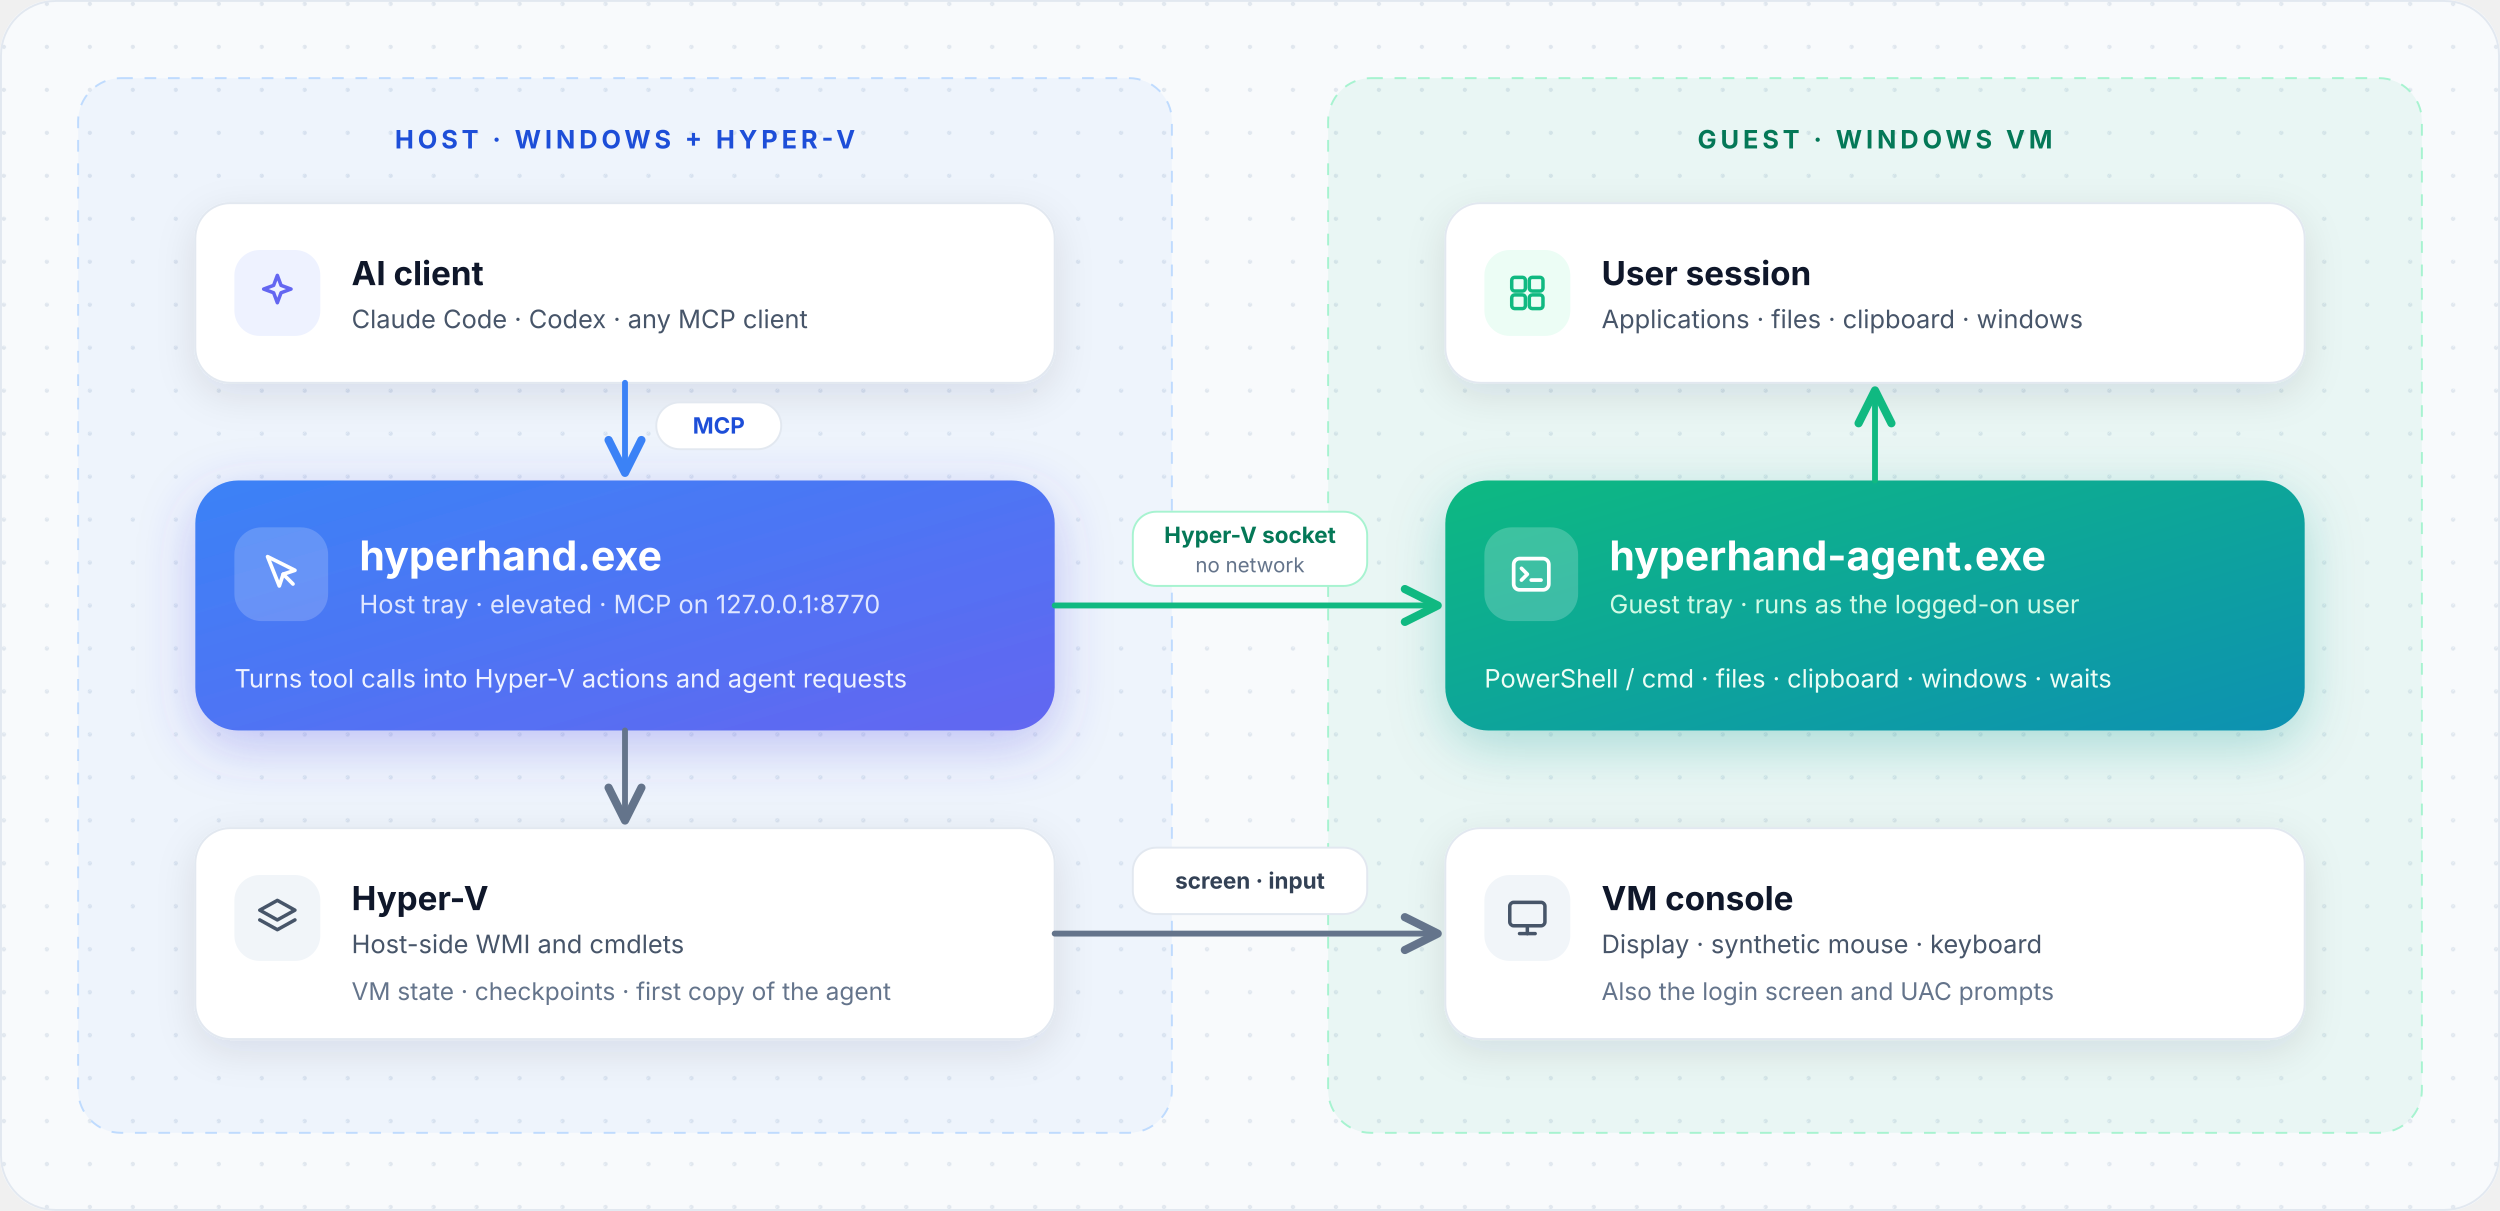
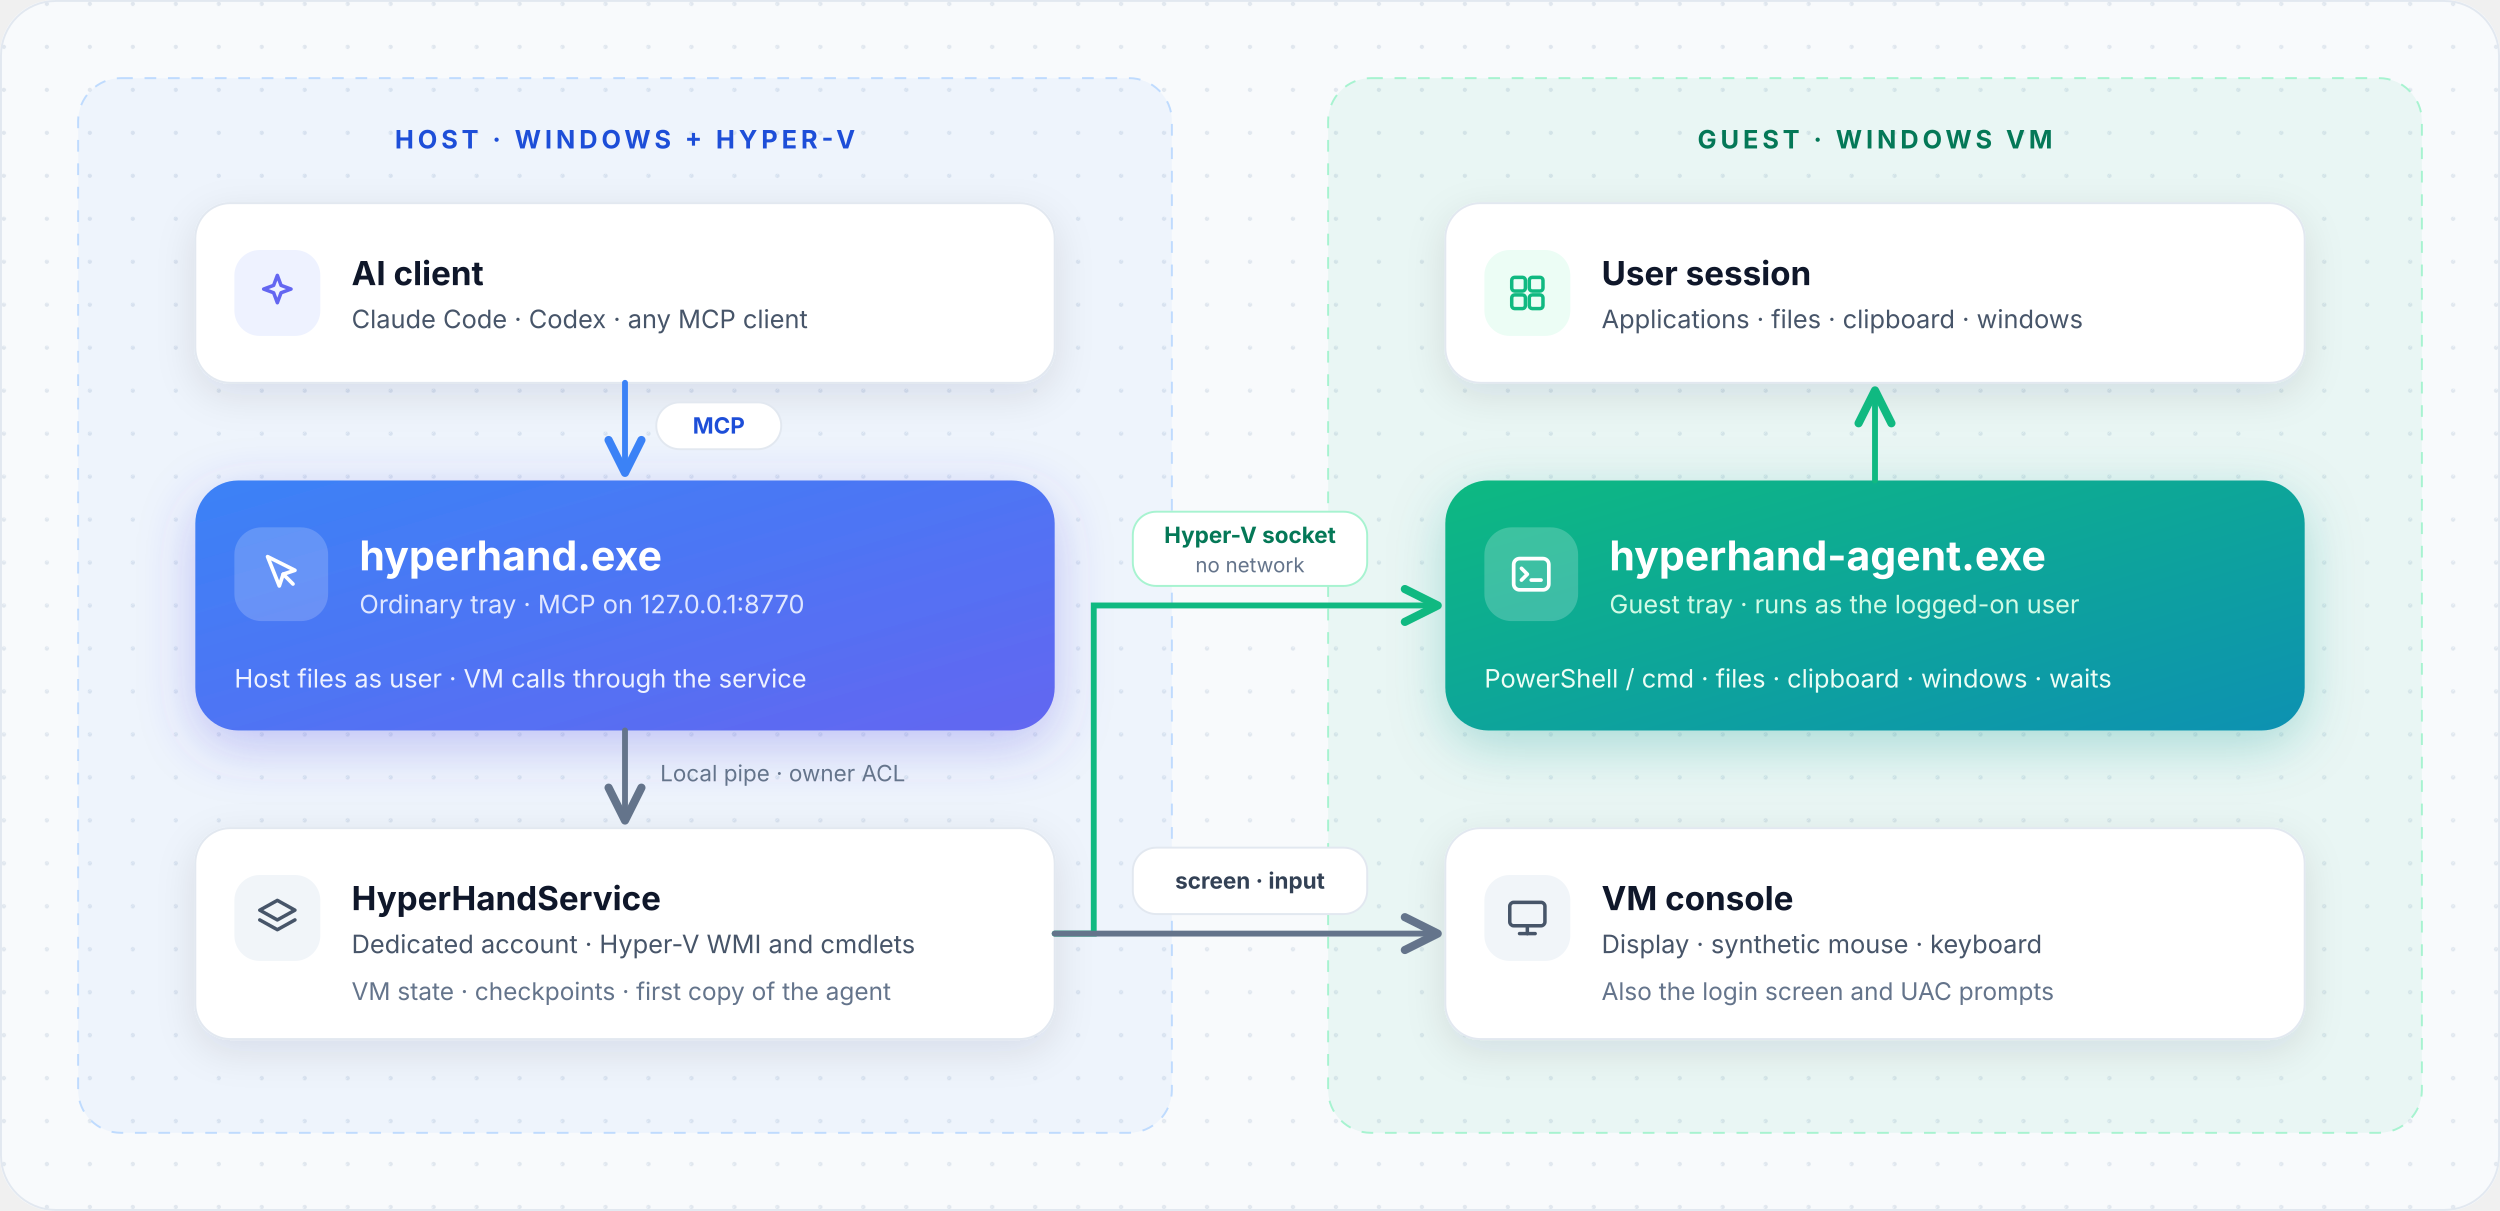
<svg xmlns="http://www.w3.org/2000/svg" viewBox="0 0 1280 620" width="1280" height="620" font-family="'Segoe UI', Inter, system-ui, -apple-system, Helvetica, Arial, sans-serif">
  <defs>
    <pattern id="dots" width="22" height="22" patternUnits="userSpaceOnUse">
      <circle cx="2" cy="2" r="1.1" fill="#cbd5e1" />
    </pattern>
    <linearGradient id="hero" x1="0" y1="0" x2="1" y2="1">
      <stop offset="0" stop-color="#3b82f6" />
      <stop offset="1" stop-color="#6366f1" />
    </linearGradient>
    <linearGradient id="agent" x1="0" y1="0" x2="1" y2="1">
      <stop offset="0" stop-color="#10b981" />
      <stop offset="1" stop-color="#0891b2" />
    </linearGradient>
    <filter id="soft" x="-20%" y="-20%" width="140%" height="160%">
      <feDropShadow dx="0" dy="6" stdDeviation="10" flood-color="#0f172a" flood-opacity="0.10" />
    </filter>
    <filter id="glow" x="-30%" y="-30%" width="160%" height="180%">
      <feDropShadow dx="0" dy="8" stdDeviation="14" flood-color="#4f46e5" flood-opacity="0.30" />
    </filter>
    <filter id="glowG" x="-30%" y="-30%" width="160%" height="180%">
      <feDropShadow dx="0" dy="8" stdDeviation="14" flood-color="#0d9488" flood-opacity="0.28" />
    </filter>
    <marker id="tipB" viewBox="0 0 10 10" refX="8" refY="5" markerWidth="7" markerHeight="7" orient="auto">
      <path d="M1,1 L9,5 L1,9" fill="none" stroke="#3b82f6" stroke-width="2" stroke-linecap="round" stroke-linejoin="round" />
    </marker>
    <marker id="tipG" viewBox="0 0 10 10" refX="8" refY="5" markerWidth="7" markerHeight="7" orient="auto">
      <path d="M1,1 L9,5 L1,9" fill="none" stroke="#10b981" stroke-width="2" stroke-linecap="round" stroke-linejoin="round" />
    </marker>
    <marker id="tipS" viewBox="0 0 10 10" refX="8" refY="5" markerWidth="7" markerHeight="7" orient="auto">
      <path d="M1,1 L9,5 L1,9" fill="none" stroke="#64748b" stroke-width="2" stroke-linecap="round" stroke-linejoin="round" />
    </marker>
  </defs>
  <rect width="1280" height="620" rx="28" fill="#f8fafc" />
  <rect width="1280" height="620" rx="28" fill="url(#dots)" opacity="0.55" />
  <rect x="0.5" y="0.5" width="1279" height="619" rx="28" fill="none" stroke="#e2e8f0" />
  <rect x="40" y="40" width="560" height="540" rx="22" fill="#3b82f6" fill-opacity="0.05" stroke="#bfdbfe" stroke-dasharray="6 6" />
  <text x="320" y="76" text-anchor="middle" font-size="13" font-weight="700" letter-spacing="2" fill="#1d4ed8">HOST · WINDOWS + HYPER-V</text>
  <rect x="680" y="40" width="560" height="540" rx="22" fill="#10b981" fill-opacity="0.06" stroke="#a7f3d0" stroke-dasharray="6 6" />
  <text x="960" y="76" text-anchor="middle" font-size="13" font-weight="700" letter-spacing="2" fill="#047857">GUEST · WINDOWS VM</text>
  <g filter="url(#soft)">
    <rect x="100" y="104" width="440" height="92" rx="18" fill="#ffffff" stroke="#e2e8f0" />
  </g>
  <rect x="120" y="128" width="44" height="44" rx="13" fill="#eef2ff" />
  <g transform="translate(130,138)" fill="none" stroke="#6366f1" stroke-width="1.8" stroke-linecap="round" stroke-linejoin="round">
    <path d="M12 3l1.9 5.1L19 10l-5.1 1.9L12 17l-1.9-5.1L5 10l5.1-1.9z" />
  </g>
  <text x="180" y="146" font-size="17" font-weight="650" fill="#0f172a">AI client</text>
  <text x="180" y="168" font-size="13" fill="#475569">Claude Code · Codex · any MCP client</text>
  <g filter="url(#soft)">
    <rect x="740" y="104" width="440" height="92" rx="18" fill="#ffffff" stroke="#e2e8f0" />
  </g>
  <rect x="760" y="128" width="44" height="44" rx="13" fill="#ecfdf5" />
  <g transform="translate(770,138)" fill="none" stroke="#10b981" stroke-width="1.8" stroke-linecap="round" stroke-linejoin="round">
    <rect x="4" y="4" width="7" height="7" rx="1.5" />
    <rect x="13" y="4" width="7" height="7" rx="1.5" />
    <rect x="4" y="13" width="7" height="7" rx="1.5" />
    <rect x="13" y="13" width="7" height="7" rx="1.5" />
  </g>
  <text x="820" y="146" font-size="17" font-weight="650" fill="#0f172a">User session</text>
  <text x="820" y="168" font-size="13" fill="#475569">Applications · files · clipboard · windows</text>
  <g filter="url(#glow)">
    <rect x="100" y="246" width="440" height="128" rx="22" fill="url(#hero)" />
  </g>
  <rect x="120" y="270" width="48" height="48" rx="14" fill="#ffffff" fill-opacity="0.18" />
  <g transform="translate(132,282)" fill="none" stroke="#ffffff" stroke-width="1.9" stroke-linecap="round" stroke-linejoin="round">
    <path d="M5 3l14 7-6 2-2 6z" />
    <path d="M13 12l5 5" />
  </g>
  <text x="184" y="292" font-size="21" font-weight="700" fill="#ffffff">hyperhand.exe</text>
-   <text x="184" y="314" font-size="13" fill="#e0e7ff">Host tray · elevated · MCP on 127.0.0.1:8770</text>
-   <text x="120" y="352" font-size="13" fill="#eef2ff">Turns tool calls into Hyper-V actions and agent requests</text>
+   <text x="184" y="314" font-size="13" fill="#e0e7ff">Ordinary tray · MCP on 127.0.0.1:8770</text>
+   <text x="120" y="352" font-size="13" fill="#eef2ff">Host files as user · VM calls through the service</text>
  <g filter="url(#glowG)">
    <rect x="740" y="246" width="440" height="128" rx="22" fill="url(#agent)" />
  </g>
  <rect x="760" y="270" width="48" height="48" rx="14" fill="#ffffff" fill-opacity="0.2" />
  <g transform="translate(772,282)" fill="none" stroke="#ffffff" stroke-width="1.9" stroke-linecap="round" stroke-linejoin="round">
    <rect x="3" y="4" width="18" height="16" rx="3" />
    <path d="M7 9l3 3-3 3" />
    <path d="M12 15h5" />
  </g>
  <text x="824" y="292" font-size="21" font-weight="700" fill="#ffffff">hyperhand-agent.exe</text>
  <text x="824" y="314" font-size="13" fill="#d1fae5">Guest tray · runs as the logged-on user</text>
  <text x="760" y="352" font-size="13" fill="#ecfdf5">PowerShell / cmd · files · clipboard · windows · waits</text>
  <g filter="url(#soft)">
    <rect x="100" y="424" width="440" height="108" rx="18" fill="#ffffff" stroke="#e2e8f0" />
  </g>
  <rect x="120" y="448" width="44" height="44" rx="13" fill="#f1f5f9" />
  <g transform="translate(130,458)" fill="none" stroke="#475569" stroke-width="1.8" stroke-linecap="round" stroke-linejoin="round">
    <path d="M12 3l9 5-9 5-9-5z" />
    <path d="M3 13l9 5 9-5" />
  </g>
-   <text x="180" y="466" font-size="17" font-weight="650" fill="#0f172a">Hyper-V</text>
-   <text x="180" y="488" font-size="13" fill="#475569">Host-side WMI and cmdlets</text>
+   <text x="180" y="466" font-size="17" font-weight="650" fill="#0f172a">HyperHandService</text>
+   <text x="180" y="488" font-size="13" fill="#475569">Dedicated account · Hyper-V WMI and cmdlets</text>
  <text x="180" y="512" font-size="12.5" fill="#64748b">VM state · checkpoints · first copy of the agent</text>
  <g filter="url(#soft)">
    <rect x="740" y="424" width="440" height="108" rx="18" fill="#ffffff" stroke="#e2e8f0" />
  </g>
  <rect x="760" y="448" width="44" height="44" rx="13" fill="#f1f5f9" />
  <g transform="translate(770,458)" fill="none" stroke="#475569" stroke-width="1.8" stroke-linecap="round" stroke-linejoin="round">
    <rect x="3" y="4" width="18" height="12" rx="2" />
    <path d="M8 20h8" />
    <path d="M12 16v4" />
  </g>
  <text x="820" y="466" font-size="17" font-weight="650" fill="#0f172a">VM console</text>
  <text x="820" y="488" font-size="13" fill="#475569">Display · synthetic mouse · keyboard</text>
  <text x="820" y="512" font-size="12.5" fill="#64748b">Also the login screen and UAC prompts</text>
  <path d="M320 196 L320 240" stroke="#3b82f6" stroke-width="3" stroke-linecap="round" marker-end="url(#tipB)" />
  <rect x="336" y="206" width="64" height="24" rx="12" fill="#ffffff" stroke="#e2e8f0" />
  <text x="368" y="222" text-anchor="middle" font-size="11.5" font-weight="650" fill="#1d4ed8">MCP</text>
  <path d="M320 374 L320 418" stroke="#64748b" stroke-width="3" stroke-linecap="round" marker-end="url(#tipS)" />
+   <text x="338" y="400" font-size="11.5" fill="#64748b">Local pipe · owner ACL</text>
  <path d="M960 246 L960 202" stroke="#10b981" stroke-width="3" stroke-linecap="round" marker-end="url(#tipG)" />
-   <path d="M540 310 L734 310" stroke="#10b981" stroke-width="3" stroke-linecap="round" marker-end="url(#tipG)" />
+   <path d="M540 478 L560 478 L560 310 L734 310" stroke="#10b981" stroke-width="3" stroke-linecap="round" fill="none" marker-end="url(#tipG)" />
  <rect x="580" y="262" width="120" height="38" rx="12" fill="#ffffff" stroke="#a7f3d0" />
  <text x="640" y="278" text-anchor="middle" font-size="11.5" font-weight="650" fill="#047857">Hyper-V socket</text>
  <text x="640" y="293" text-anchor="middle" font-size="10.5" fill="#64748b">no network</text>
  <path d="M540 478 L734 478" stroke="#64748b" stroke-width="3" stroke-linecap="round" marker-end="url(#tipS)" />
  <rect x="580" y="434" width="120" height="34" rx="12" fill="#ffffff" stroke="#e2e8f0" />
  <text x="640" y="455" text-anchor="middle" font-size="11.5" font-weight="650" fill="#334155">screen · input</text>
</svg>
